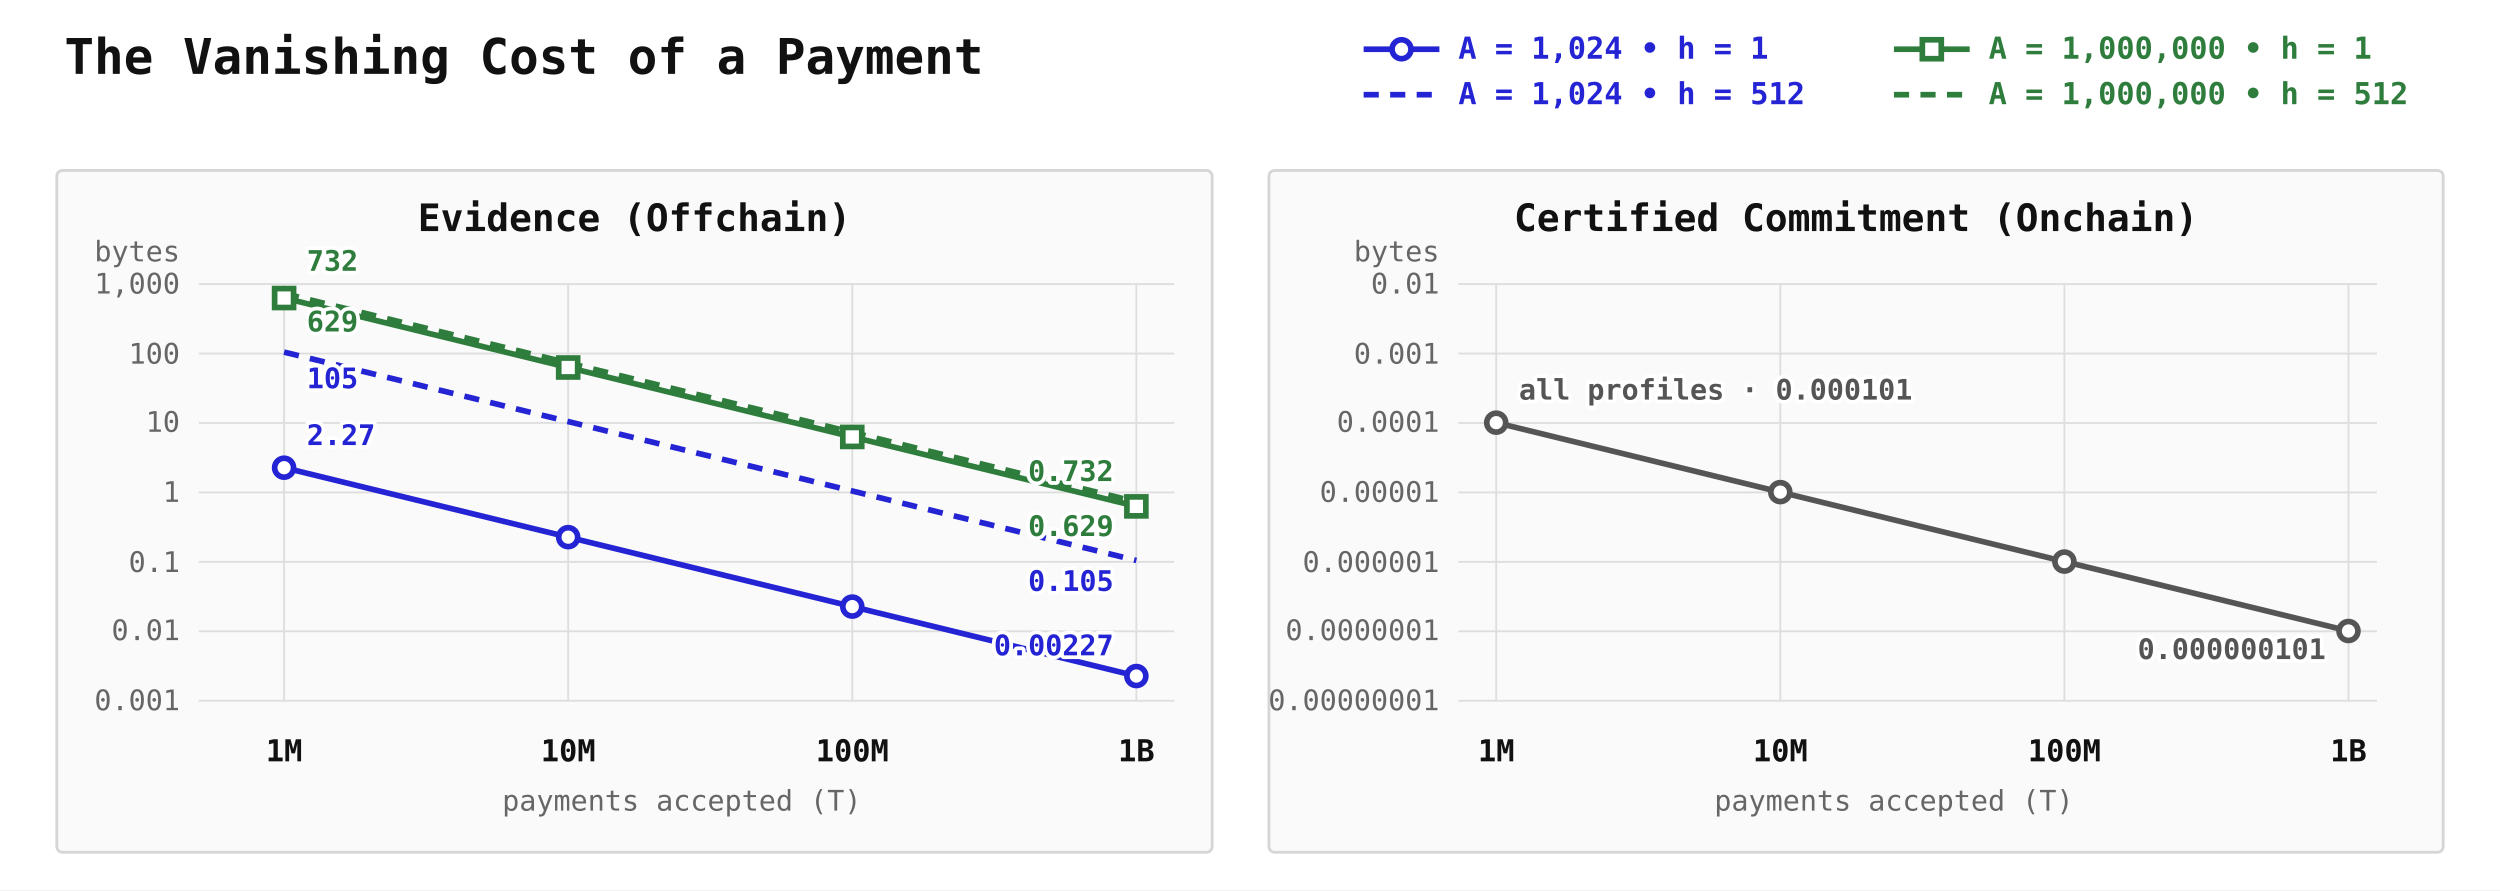
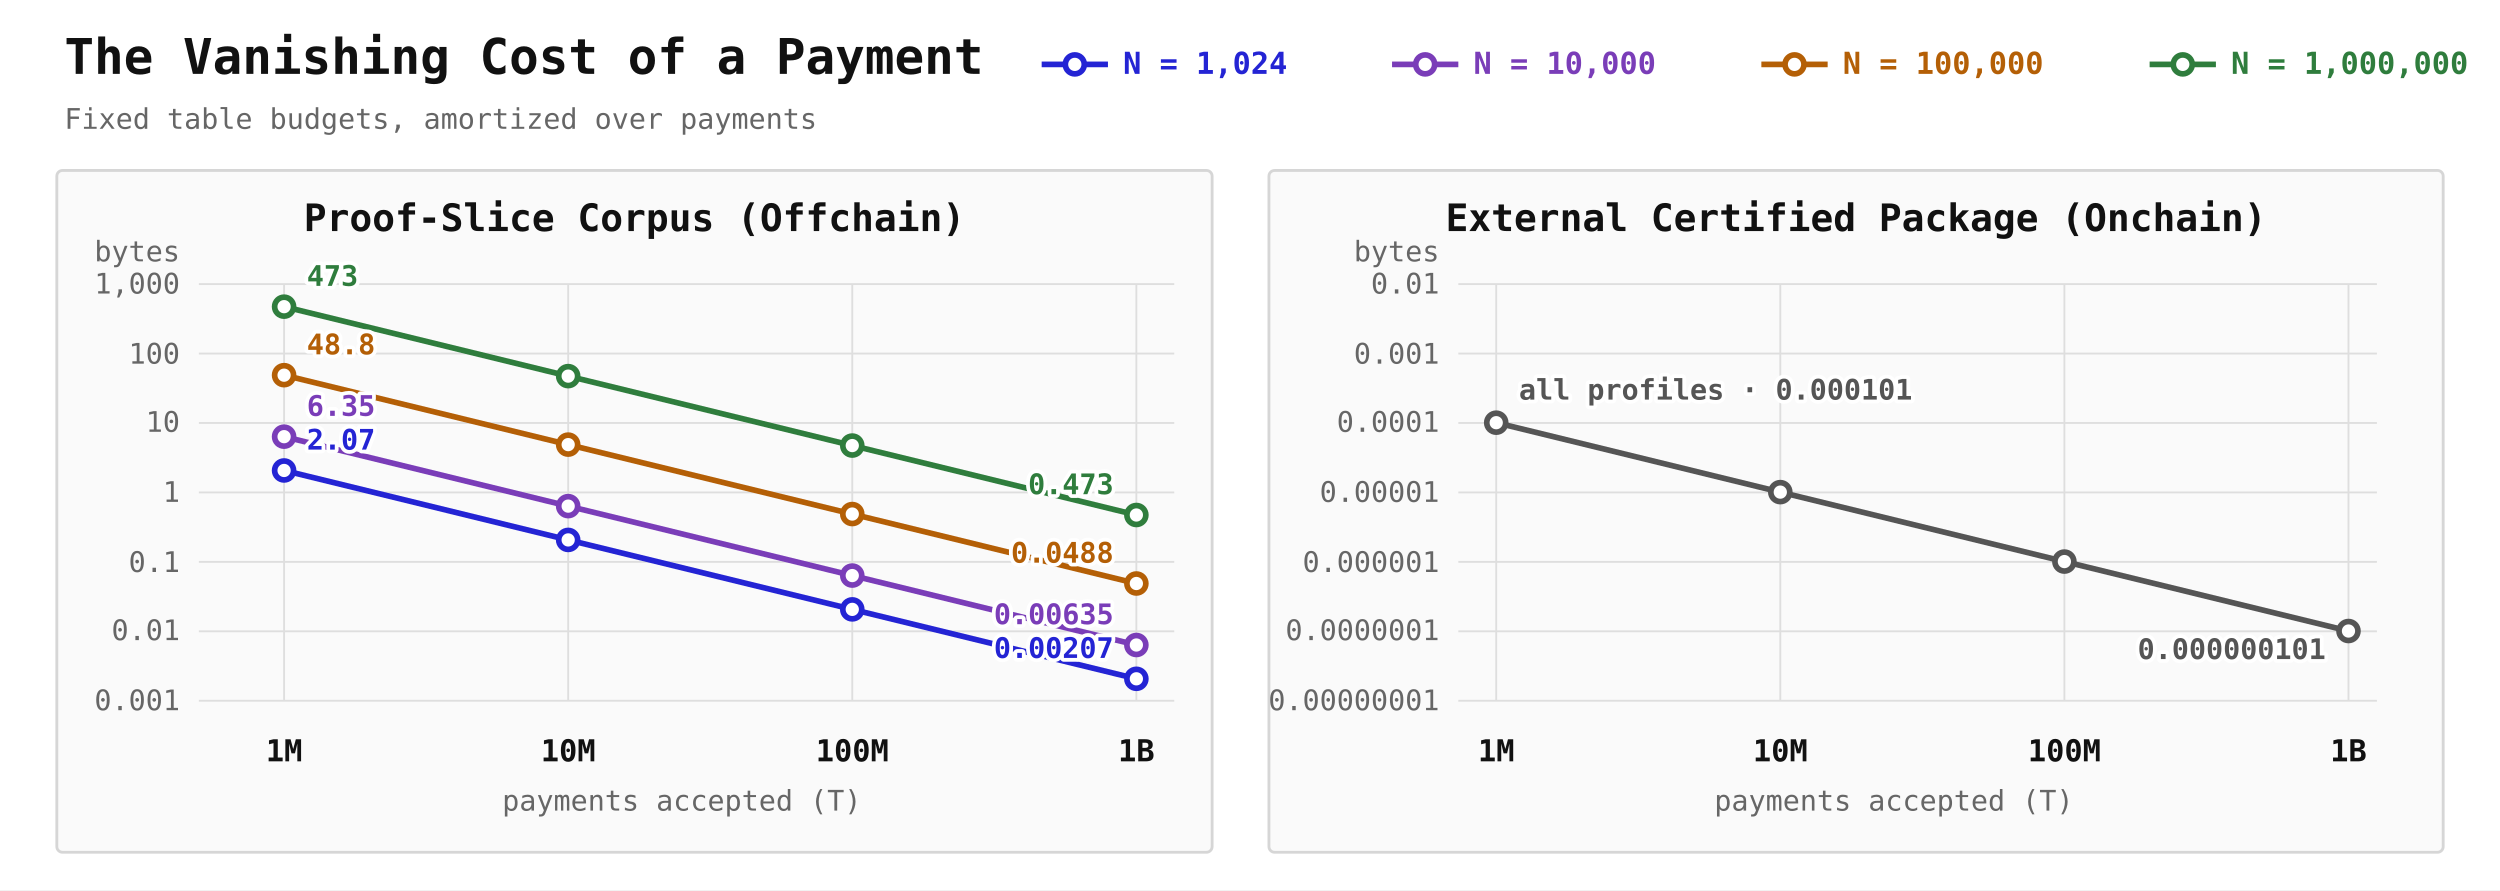
<svg xmlns="http://www.w3.org/2000/svg" viewBox="0 0 1320 470">
  <rect width="1320" height="470" fill="#fff" />
  <style>
    text { font-family: ui-monospace, SFMono-Regular, Menlo, Monaco, Consolas, monospace; }
    .title { font-size: 26px; font-weight: 700; fill: #111; }
    .panel-title { font-size: 20px; font-weight: 700; fill: #111; text-anchor: middle; }
    .axis { font-size: 15px; fill: #666; }
    .axis-strong { font-size: 16px; font-weight: 700; fill: #111; }
    .value { font-size: 15px; font-weight: 700; paint-order: stroke; stroke: #fff; stroke-width: 4px; stroke-linejoin: round; }
    .grid { stroke: #dedede; stroke-width: 1; }
    .frame { fill: #fafafa; stroke: #d6d6d6; stroke-width: 1.5; }
    .blue { stroke: #2424d4; fill: none; }
+     .purple { stroke: #7a3db8; fill: none; }
+     .orange { stroke: #b45f06; fill: none; }
    .green { stroke: #2f7d3d; fill: none; }
    .neutral { stroke: #555; fill: none; }
    .blue-text { fill: #2424d4; }
+     .purple-text { fill: #7a3db8; }
+     .orange-text { fill: #b45f06; }
    .green-text { fill: #2f7d3d; }
    .neutral-text { fill: #555; }
    .series { stroke-width: 3; }
-     .dashed { stroke-dasharray: 8 6; }
  </style>
  <text class="title" x="34" y="39">The Vanishing Cost of a Payment</text>
-   <line class="blue series" x1="720" y1="26" x2="760" y2="26" />
-   <circle cx="740" cy="26" r="5" fill="#fff" stroke="#2424d4" stroke-width="3" />
-   <text class="axis-strong blue-text" x="770" y="31">A = 1,024 • h = 1</text>
-   <line class="green series" x1="1000" y1="26" x2="1040" y2="26" />
-   <rect x="1015" y="21" width="10" height="10" fill="#fff" stroke="#2f7d3d" stroke-width="3" />
-   <text class="axis-strong green-text" x="1050" y="31">A = 1,000,000 • h = 1</text>
-   <line class="blue series dashed" x1="720" y1="50" x2="760" y2="50" />
-   <text class="axis-strong blue-text" x="770" y="55">A = 1,024 • h = 512</text>
-   <line class="green series dashed" x1="1000" y1="50" x2="1040" y2="50" />
-   <text class="axis-strong green-text" x="1050" y="55">A = 1,000,000 • h = 512</text>
+   <text class="axis" x="34" y="68">Fixed table budgets, amortized over payments</text>
+   <line class="blue series" x1="550" y1="34" x2="585" y2="34" />
+   <circle cx="567.5" cy="34" r="5" fill="#fff" stroke="#2424d4" stroke-width="3" />
+   <text class="axis-strong blue-text" x="593" y="39">N = 1,024</text>
+   <line class="purple series" x1="735" y1="34" x2="770" y2="34" />
+   <circle cx="752.5" cy="34" r="5" fill="#fff" stroke="#7a3db8" stroke-width="3" />
+   <text class="axis-strong purple-text" x="778" y="39">N = 10,000</text>
+   <line class="orange series" x1="930" y1="34" x2="965" y2="34" />
+   <circle cx="947.5" cy="34" r="5" fill="#fff" stroke="#b45f06" stroke-width="3" />
+   <text class="axis-strong orange-text" x="973" y="39">N = 100,000</text>
+   <line class="green series" x1="1135" y1="34" x2="1170" y2="34" />
+   <circle cx="1152.5" cy="34" r="5" fill="#fff" stroke="#2f7d3d" stroke-width="3" />
+   <text class="axis-strong green-text" x="1178" y="39">N = 1,000,000</text>
  <rect class="frame" x="30" y="90" width="610" height="360" rx="3" />
-   <text class="panel-title" x="335" y="122">Evidence (Offchain)</text>
+   <text class="panel-title" x="335" y="122">Proof-Slice Corpus (Offchain)</text>
  <text class="axis" x="95" y="138" text-anchor="end">bytes</text>
  <line class="grid" x1="105" y1="150" x2="620" y2="150" />
  <line class="grid" x1="105" y1="186.67" x2="620" y2="186.67" />
  <line class="grid" x1="105" y1="223.33" x2="620" y2="223.33" />
  <line class="grid" x1="105" y1="260" x2="620" y2="260" />
  <line class="grid" x1="105" y1="296.67" x2="620" y2="296.67" />
  <line class="grid" x1="105" y1="333.33" x2="620" y2="333.33" />
  <line class="grid" x1="105" y1="370" x2="620" y2="370" />
  <line class="grid" x1="150" y1="150" x2="150" y2="370" />
  <line class="grid" x1="300" y1="150" x2="300" y2="370" />
  <line class="grid" x1="450" y1="150" x2="450" y2="370" />
  <line class="grid" x1="600" y1="150" x2="600" y2="370" />
  <text class="axis" x="95" y="155" text-anchor="end">1,000</text>
  <text class="axis" x="95" y="192" text-anchor="end">100</text>
  <text class="axis" x="95" y="228" text-anchor="end">10</text>
  <text class="axis" x="95" y="265" text-anchor="end">1</text>
  <text class="axis" x="95" y="302" text-anchor="end">0.1</text>
  <text class="axis" x="95" y="338" text-anchor="end">0.01</text>
  <text class="axis" x="95" y="375" text-anchor="end">0.001</text>
  <text class="axis-strong" x="150" y="402" text-anchor="middle">1M</text>
  <text class="axis-strong" x="300" y="402" text-anchor="middle">10M</text>
  <text class="axis-strong" x="450" y="402" text-anchor="middle">100M</text>
  <text class="axis-strong" x="600" y="402" text-anchor="middle">1B</text>
  <text class="axis" x="360" y="428" text-anchor="middle">payments accepted (T)</text>
-   <path class="green series" d="M150 157.37 L300 194.04 L450 230.70 L600 267.37" />
-   <path class="green series dashed" d="M150 154.97 L300 191.64 L450 228.30 L600 264.97" />
-   <path class="blue series" d="M150 246.95 L300 283.62 L450 320.28 L600 356.95" />
-   <path class="blue series dashed" d="M150 185.92 L300 222.59 L450 259.25 L600 295.92" />
-   <circle cx="150" cy="246.95" r="5" fill="#fff" stroke="#2424d4" stroke-width="3" />
-   <circle cx="300" cy="283.62" r="5" fill="#fff" stroke="#2424d4" stroke-width="3" />
-   <circle cx="450" cy="320.28" r="5" fill="#fff" stroke="#2424d4" stroke-width="3" />
-   <circle cx="600" cy="356.95" r="5" fill="#fff" stroke="#2424d4" stroke-width="3" />
-   <rect x="145" y="152.37" width="10" height="10" fill="#fff" stroke="#2f7d3d" stroke-width="3" />
-   <rect x="295" y="189.04" width="10" height="10" fill="#fff" stroke="#2f7d3d" stroke-width="3" />
-   <rect x="445" y="225.70" width="10" height="10" fill="#fff" stroke="#2f7d3d" stroke-width="3" />
-   <rect x="595" y="262.37" width="10" height="10" fill="#fff" stroke="#2f7d3d" stroke-width="3" />
-   <text class="value green-text" x="162" y="143">732</text>
-   <text class="value green-text" x="162" y="175">629</text>
-   <text class="value blue-text" x="162" y="205">105</text>
-   <text class="value blue-text" x="162" y="235">2.27</text>
-   <text class="value green-text" x="588" y="254" text-anchor="end">0.732</text>
-   <text class="value green-text" x="588" y="283" text-anchor="end">0.629</text>
-   <text class="value blue-text" x="588" y="312" text-anchor="end">0.105</text>
-   <text class="value blue-text" x="588" y="346" text-anchor="end">0.00227</text>
+   <path class="blue series" d="M150 248.41 L300 285.08 L450 321.75 L600 358.41" />
+   <path class="purple series" d="M150 230.56 L300 267.23 L450 303.90 L600 340.56" />
+   <path class="orange series" d="M150 198.09 L300 234.76 L450 271.42 L600 308.09" />
+   <path class="green series" d="M150 161.92 L300 198.59 L450 235.26 L600 271.92" />
+   <circle cx="150" cy="248.41" r="5" fill="#fff" stroke="#2424d4" stroke-width="3" />
+   <circle cx="300" cy="285.08" r="5" fill="#fff" stroke="#2424d4" stroke-width="3" />
+   <circle cx="450" cy="321.75" r="5" fill="#fff" stroke="#2424d4" stroke-width="3" />
+   <circle cx="600" cy="358.41" r="5" fill="#fff" stroke="#2424d4" stroke-width="3" />
+   <circle cx="150" cy="230.56" r="5" fill="#fff" stroke="#7a3db8" stroke-width="3" />
+   <circle cx="300" cy="267.23" r="5" fill="#fff" stroke="#7a3db8" stroke-width="3" />
+   <circle cx="450" cy="303.90" r="5" fill="#fff" stroke="#7a3db8" stroke-width="3" />
+   <circle cx="600" cy="340.56" r="5" fill="#fff" stroke="#7a3db8" stroke-width="3" />
+   <circle cx="150" cy="198.09" r="5" fill="#fff" stroke="#b45f06" stroke-width="3" />
+   <circle cx="300" cy="234.76" r="5" fill="#fff" stroke="#b45f06" stroke-width="3" />
+   <circle cx="450" cy="271.42" r="5" fill="#fff" stroke="#b45f06" stroke-width="3" />
+   <circle cx="600" cy="308.09" r="5" fill="#fff" stroke="#b45f06" stroke-width="3" />
+   <circle cx="150" cy="161.92" r="5" fill="#fff" stroke="#2f7d3d" stroke-width="3" />
+   <circle cx="300" cy="198.59" r="5" fill="#fff" stroke="#2f7d3d" stroke-width="3" />
+   <circle cx="450" cy="235.26" r="5" fill="#fff" stroke="#2f7d3d" stroke-width="3" />
+   <circle cx="600" cy="271.92" r="5" fill="#fff" stroke="#2f7d3d" stroke-width="3" />
+   <text class="value blue-text" x="162" y="237.41">2.07</text>
+   <text class="value blue-text" x="588" y="347.41" text-anchor="end">0.00207</text>
+   <text class="value purple-text" x="162" y="219.56">6.35</text>
+   <text class="value purple-text" x="588" y="329.56" text-anchor="end">0.00635</text>
+   <text class="value orange-text" x="162" y="187.09">48.8</text>
+   <text class="value orange-text" x="588" y="297.09" text-anchor="end">0.0488</text>
+   <text class="value green-text" x="162" y="150.92">473</text>
+   <text class="value green-text" x="588" y="260.92" text-anchor="end">0.473</text>
  <rect class="frame" x="670" y="90" width="620" height="360" rx="3" />
-   <text class="panel-title" x="980" y="122">Certified Commitment (Onchain)</text>
+   <text class="panel-title" x="980" y="122">External Certified Package (Onchain)</text>
  <text class="axis" x="760" y="138" text-anchor="end">bytes</text>
  <line class="grid" x1="770" y1="150" x2="1255" y2="150" />
  <line class="grid" x1="770" y1="186.67" x2="1255" y2="186.67" />
  <line class="grid" x1="770" y1="223.33" x2="1255" y2="223.33" />
  <line class="grid" x1="770" y1="260" x2="1255" y2="260" />
  <line class="grid" x1="770" y1="296.67" x2="1255" y2="296.67" />
  <line class="grid" x1="770" y1="333.33" x2="1255" y2="333.33" />
  <line class="grid" x1="770" y1="370" x2="1255" y2="370" />
  <line class="grid" x1="790" y1="150" x2="790" y2="370" />
  <line class="grid" x1="940" y1="150" x2="940" y2="370" />
  <line class="grid" x1="1090" y1="150" x2="1090" y2="370" />
  <line class="grid" x1="1240" y1="150" x2="1240" y2="370" />
  <text class="axis" x="760" y="155" text-anchor="end">0.01</text>
  <text class="axis" x="760" y="192" text-anchor="end">0.001</text>
  <text class="axis" x="760" y="228" text-anchor="end">0.0001</text>
  <text class="axis" x="760" y="265" text-anchor="end">0.00001</text>
  <text class="axis" x="760" y="302" text-anchor="end">0.000001</text>
  <text class="axis" x="760" y="338" text-anchor="end">0.0000001</text>
  <text class="axis" x="760" y="375" text-anchor="end">0.00000001</text>
  <text class="axis-strong" x="790" y="402" text-anchor="middle">1M</text>
  <text class="axis-strong" x="940" y="402" text-anchor="middle">10M</text>
  <text class="axis-strong" x="1090" y="402" text-anchor="middle">100M</text>
  <text class="axis-strong" x="1240" y="402" text-anchor="middle">1B</text>
  <text class="axis" x="1000" y="428" text-anchor="middle">payments accepted (T)</text>
-   <path class="neutral series" d="M790 223.17 L940 259.84 L1090 296.51 L1240 333.17" />
-   <circle cx="790" cy="223.17" r="5" fill="#fff" stroke="#555" stroke-width="3" />
+   <path class="neutral series" d="M790 223.18 L940 259.84 L1090 296.51 L1240 333.18" />
+   <circle cx="790" cy="223.18" r="5" fill="#fff" stroke="#555" stroke-width="3" />
  <circle cx="940" cy="259.84" r="5" fill="#fff" stroke="#555" stroke-width="3" />
  <circle cx="1090" cy="296.51" r="5" fill="#fff" stroke="#555" stroke-width="3" />
-   <circle cx="1240" cy="333.17" r="5" fill="#fff" stroke="#555" stroke-width="3" />
+   <circle cx="1240" cy="333.18" r="5" fill="#fff" stroke="#555" stroke-width="3" />
  <text class="value neutral-text" x="802" y="211">all profiles · 0.000101</text>
  <text class="value neutral-text" x="1228" y="348" text-anchor="end">0.000000101</text>
</svg>
